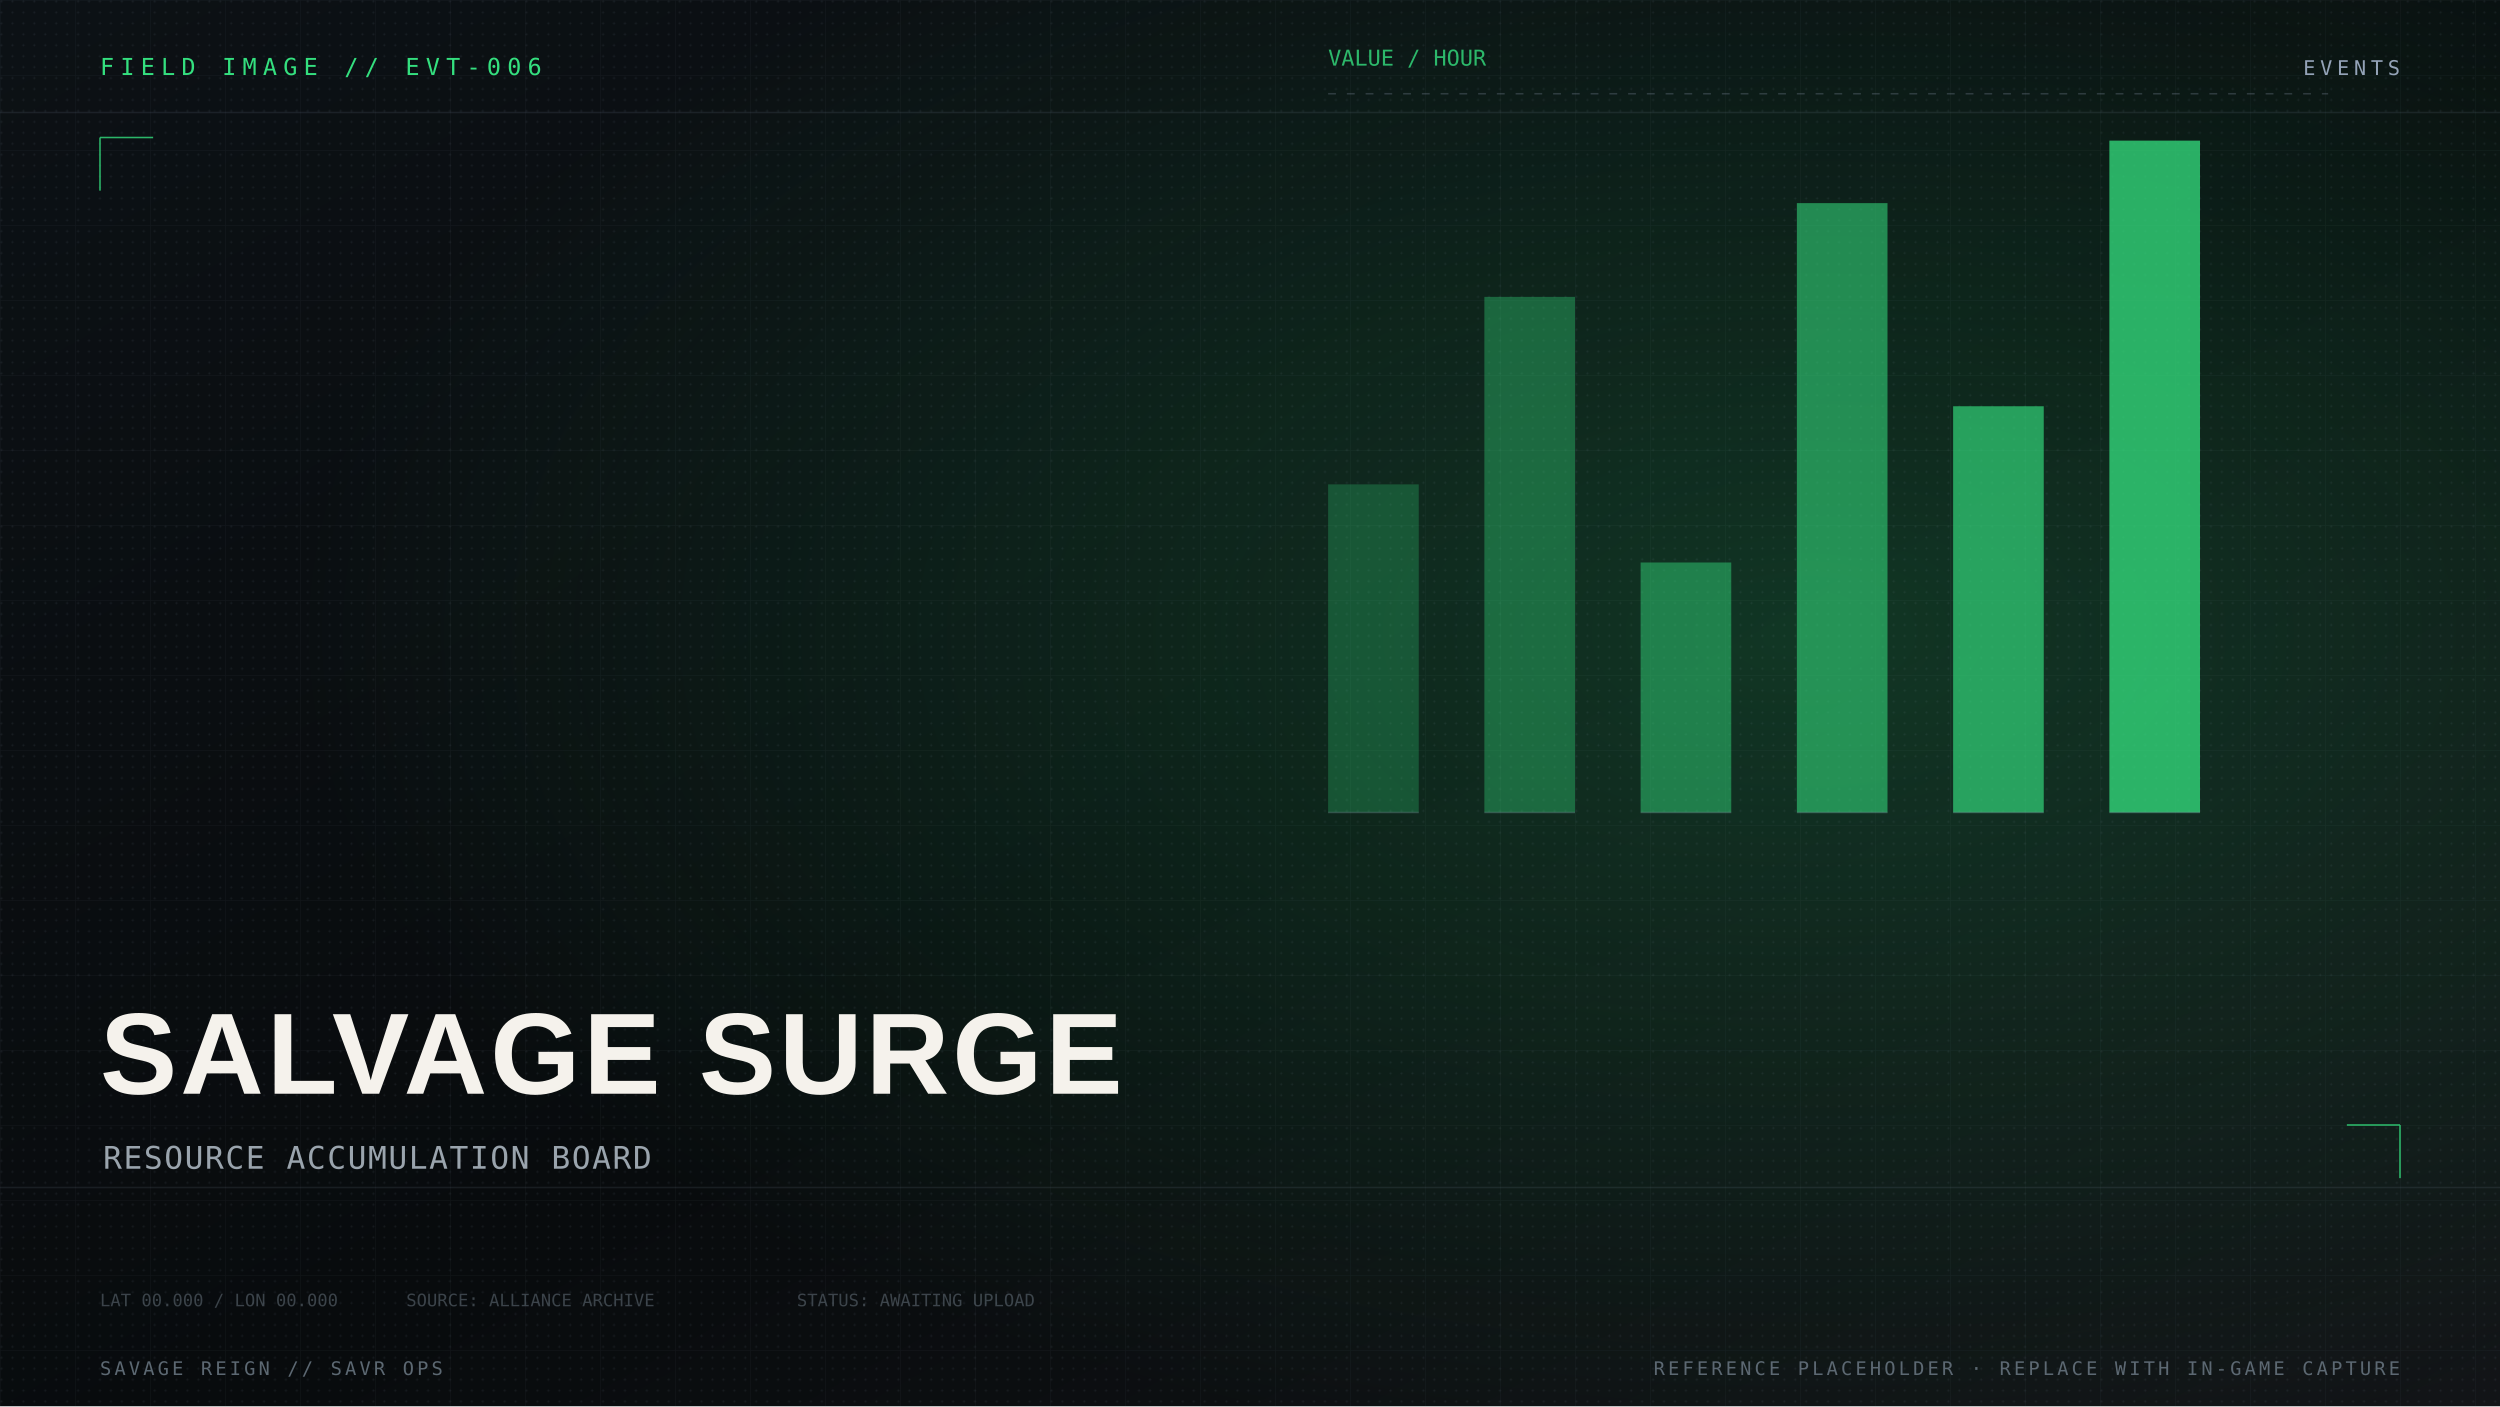
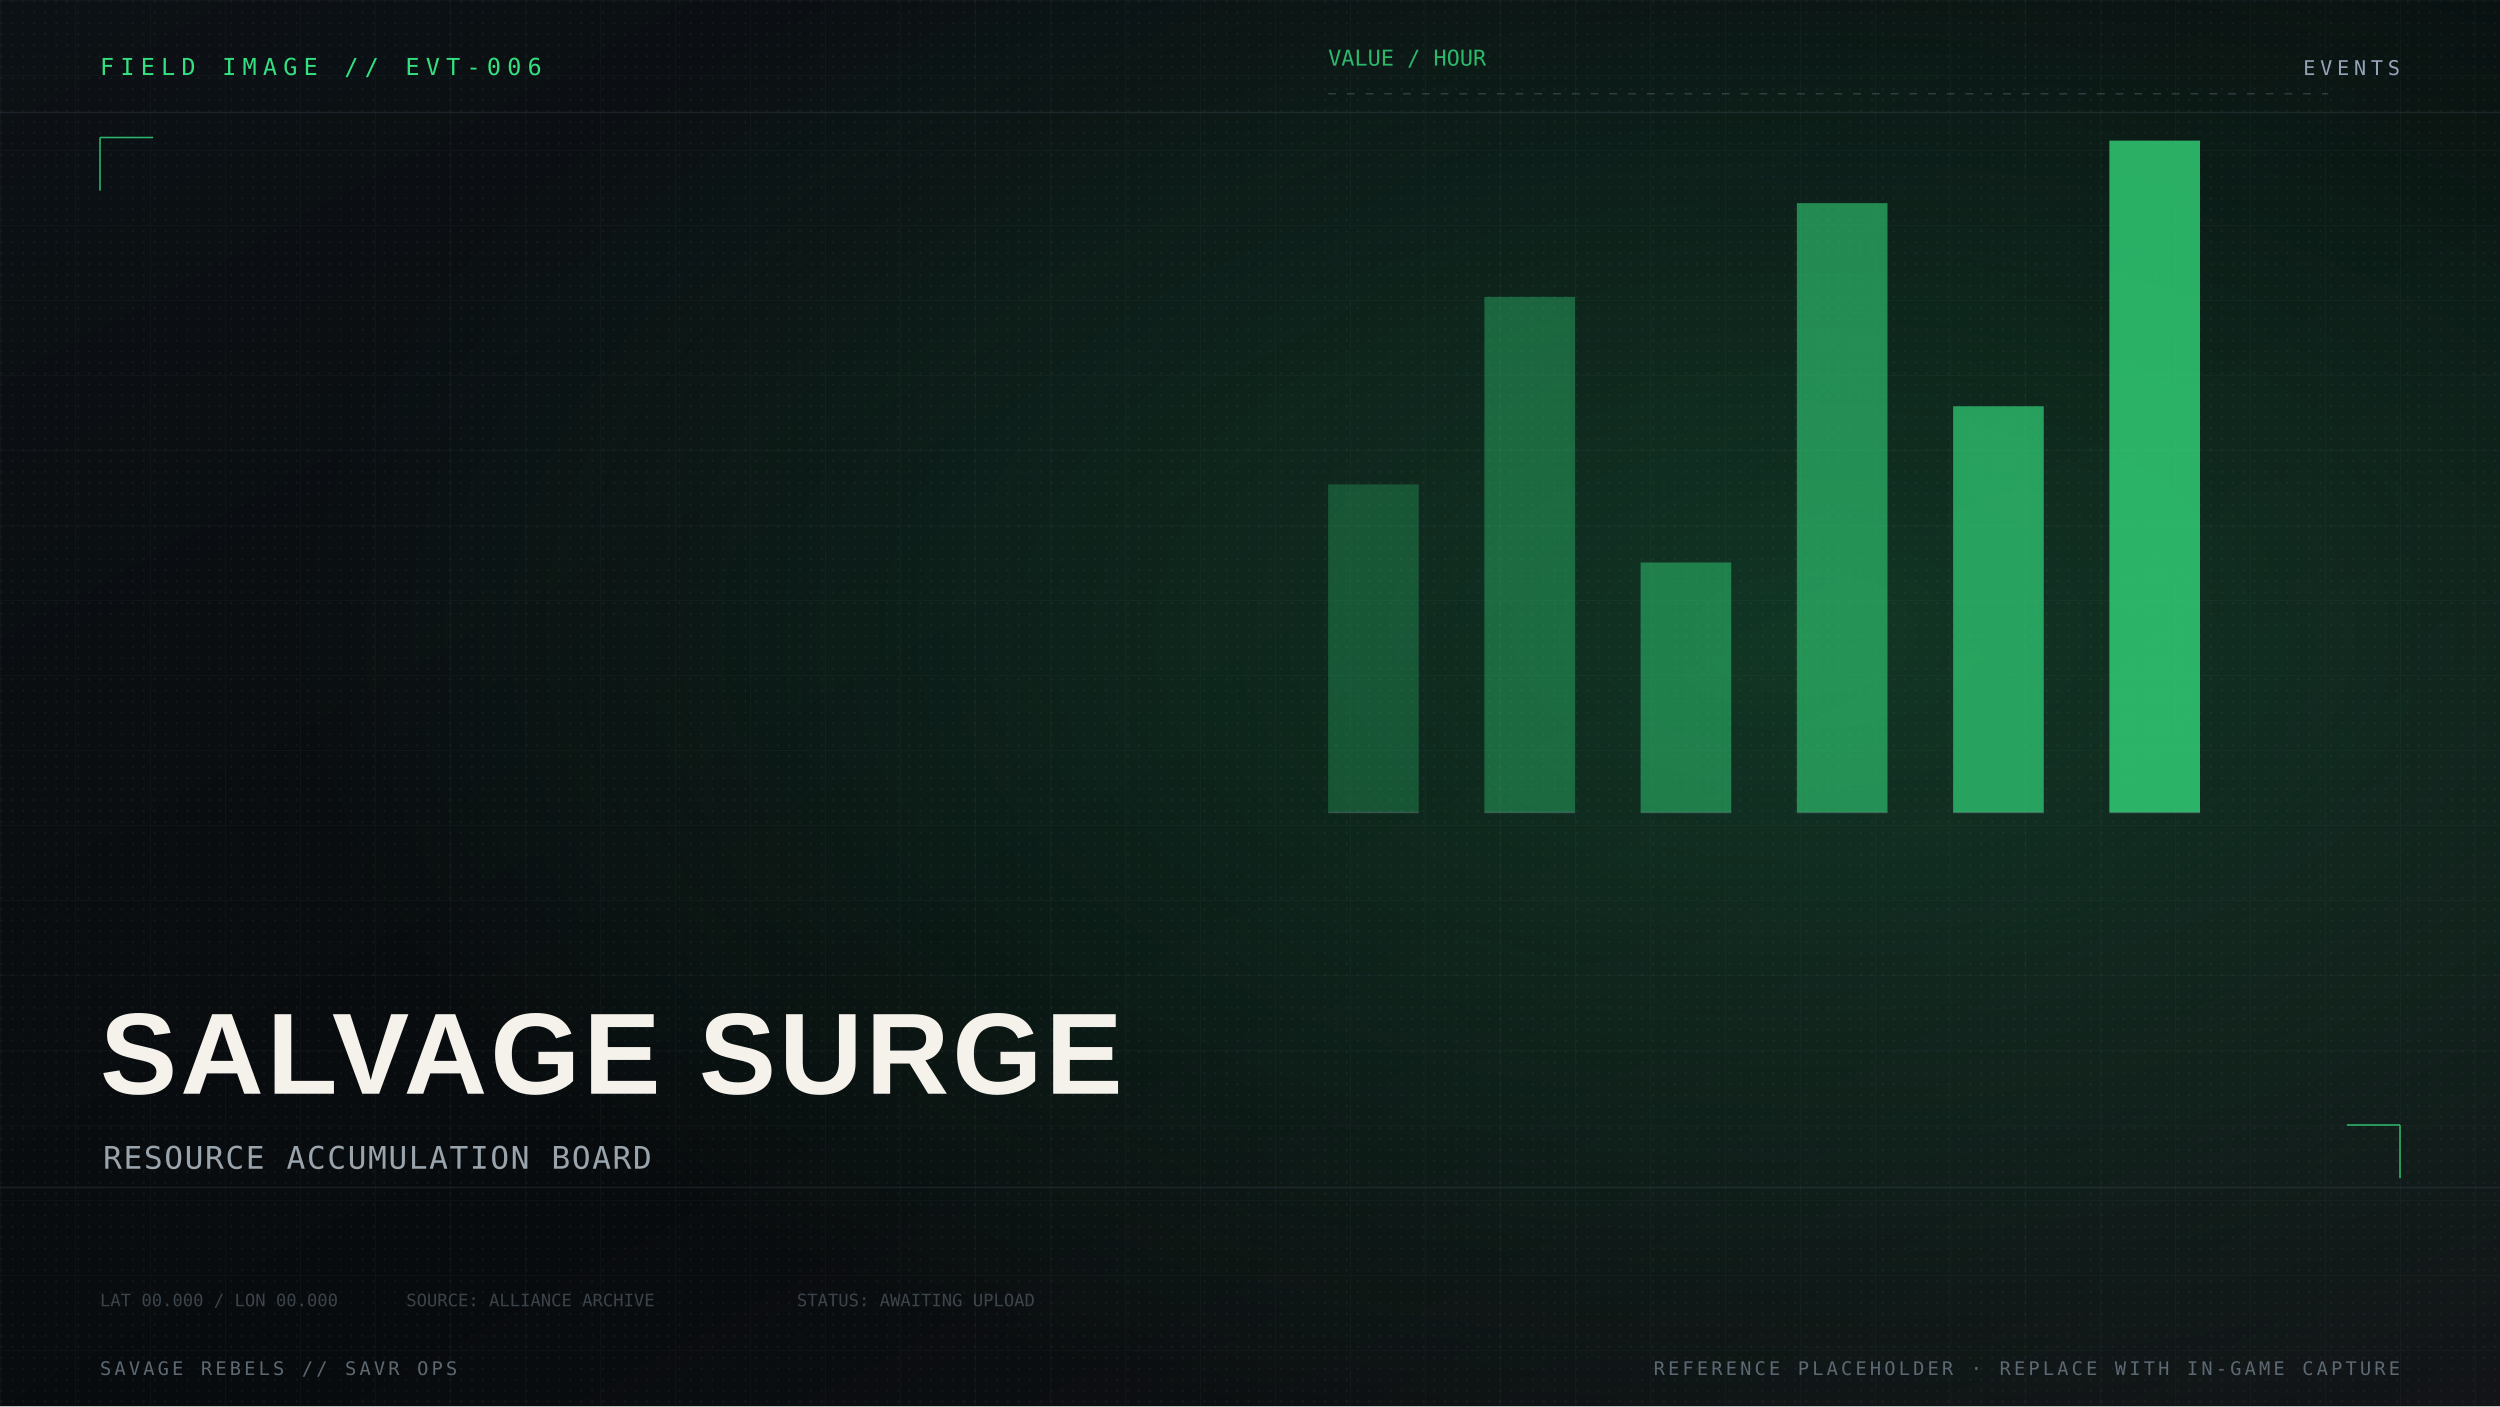
<svg xmlns="http://www.w3.org/2000/svg" width="1600" height="900" viewBox="0 0 1600 900">
  <defs>
    <linearGradient id="bg" x1="0" y1="0" x2="1" y2="1">
      <stop offset="0" stop-color="#0c1115" />
      <stop offset="0.55" stop-color="#080b0d" />
      <stop offset="1" stop-color="#121417" />
    </linearGradient>
    <radialGradient id="glow" cx="0.72" cy="0.45" r="0.6">
      <stop offset="0" stop-color="#34e07f" stop-opacity="0.20" />
      <stop offset="1" stop-color="#34e07f" stop-opacity="0" />
    </radialGradient>
    <pattern id="grid" width="48" height="48" patternUnits="userSpaceOnUse">
      <path d="M48 0H0V48" fill="none" stroke="#94a3b8" stroke-opacity="0.055" stroke-width="1" />
    </pattern>
    <pattern id="noise" width="7" height="7" patternUnits="userSpaceOnUse">
      <circle cx="1" cy="1" r="0.7" fill="#94a3b8" opacity="0.09" />
    </pattern>
  </defs>
  <rect width="1600" height="900" fill="url(#bg)" />
  <rect width="1600" height="900" fill="url(#grid)" />
  <rect width="1600" height="900" fill="url(#glow)" />
  <rect width="1600" height="900" fill="url(#noise)" />
  <path d="M0 72H1600" stroke="#94a3b8" stroke-opacity="0.12" />
  <path d="M0 760H1600" stroke="#94a3b8" stroke-opacity="0.12" />
  <g font-family="'Arial Narrow', Arial, sans-serif">
    <text x="64" y="48" fill="#34e07f" font-family="monospace" font-size="15" letter-spacing="4">FIELD IMAGE // EVT-006</text>
    <text x="1536" y="48" fill="#94a3b8" font-family="monospace" font-size="13" letter-spacing="3" text-anchor="end">EVENTS</text>
    <text x="64" y="700" fill="#f5f2ec" font-size="74" font-weight="700" letter-spacing="2">SALVAGE SURGE</text>
    <text x="66" y="748" fill="#9aa4ad" font-family="monospace" font-size="20" letter-spacing="1">RESOURCE ACCUMULATION BOARD</text>
    <text x="1536" y="880" fill="#5c6872" font-family="monospace" font-size="12" letter-spacing="2" text-anchor="end">REFERENCE PLACEHOLDER · REPLACE WITH IN-GAME CAPTURE</text>
-     <text x="64" y="880" fill="#5c6872" font-family="monospace" font-size="12" letter-spacing="2">SAVAGE REIGN // SAVR OPS</text>
+     <text x="64" y="880" fill="#5c6872" font-family="monospace" font-size="12" letter-spacing="2">SAVAGE REBELS // SAVR OPS</text>
  </g>
  <g stroke="#34e07f" stroke-opacity="0.8">
    <path d="M64 88h34M64 88v34" fill="none" />
    <path d="M1536 720h-34M1536 720v34" fill="none" />
  </g>
  <g transform="translate(850,520)">
    <rect x="0" y="-210" width="58" height="210" fill="#34e07f" opacity="0.25" />
    <line x1="0" y1="0" x2="58" y2="0" stroke="rgba(148,163,184,0.25)" />
    <rect x="100" y="-330" width="58" height="330" fill="#34e07f" opacity="0.35" />
    <line x1="100" y1="0" x2="158" y2="0" stroke="rgba(148,163,184,0.25)" />
    <rect x="200" y="-160" width="58" height="160" fill="#34e07f" opacity="0.45" />
    <line x1="200" y1="0" x2="258" y2="0" stroke="rgba(148,163,184,0.25)" />
    <rect x="300" y="-390" width="58" height="390" fill="#34e07f" opacity="0.55" />
    <line x1="300" y1="0" x2="358" y2="0" stroke="rgba(148,163,184,0.25)" />
    <rect x="400" y="-260" width="58" height="260" fill="#34e07f" opacity="0.65" />
    <line x1="400" y1="0" x2="458" y2="0" stroke="rgba(148,163,184,0.25)" />
    <rect x="500" y="-430" width="58" height="430" fill="#34e07f" opacity="0.75" />
    <line x1="500" y1="0" x2="558" y2="0" stroke="rgba(148,163,184,0.25)" />
    <line x1="0" y1="-460" x2="640" y2="-460" stroke="rgba(148,163,184,0.25)" stroke-dasharray="5 7" />
    <text x="0" y="-478" fill="#34e07f" font-family="monospace" font-size="14" opacity="0.8">VALUE / HOUR</text>
  </g>
  <g opacity="0.55" font-family="monospace" font-size="11" fill="#65717b">
    <text x="64" y="836">LAT 00.000 / LON 00.000</text>
    <text x="260" y="836">SOURCE: ALLIANCE ARCHIVE</text>
    <text x="510" y="836">STATUS: AWAITING UPLOAD</text>
  </g>
</svg>
